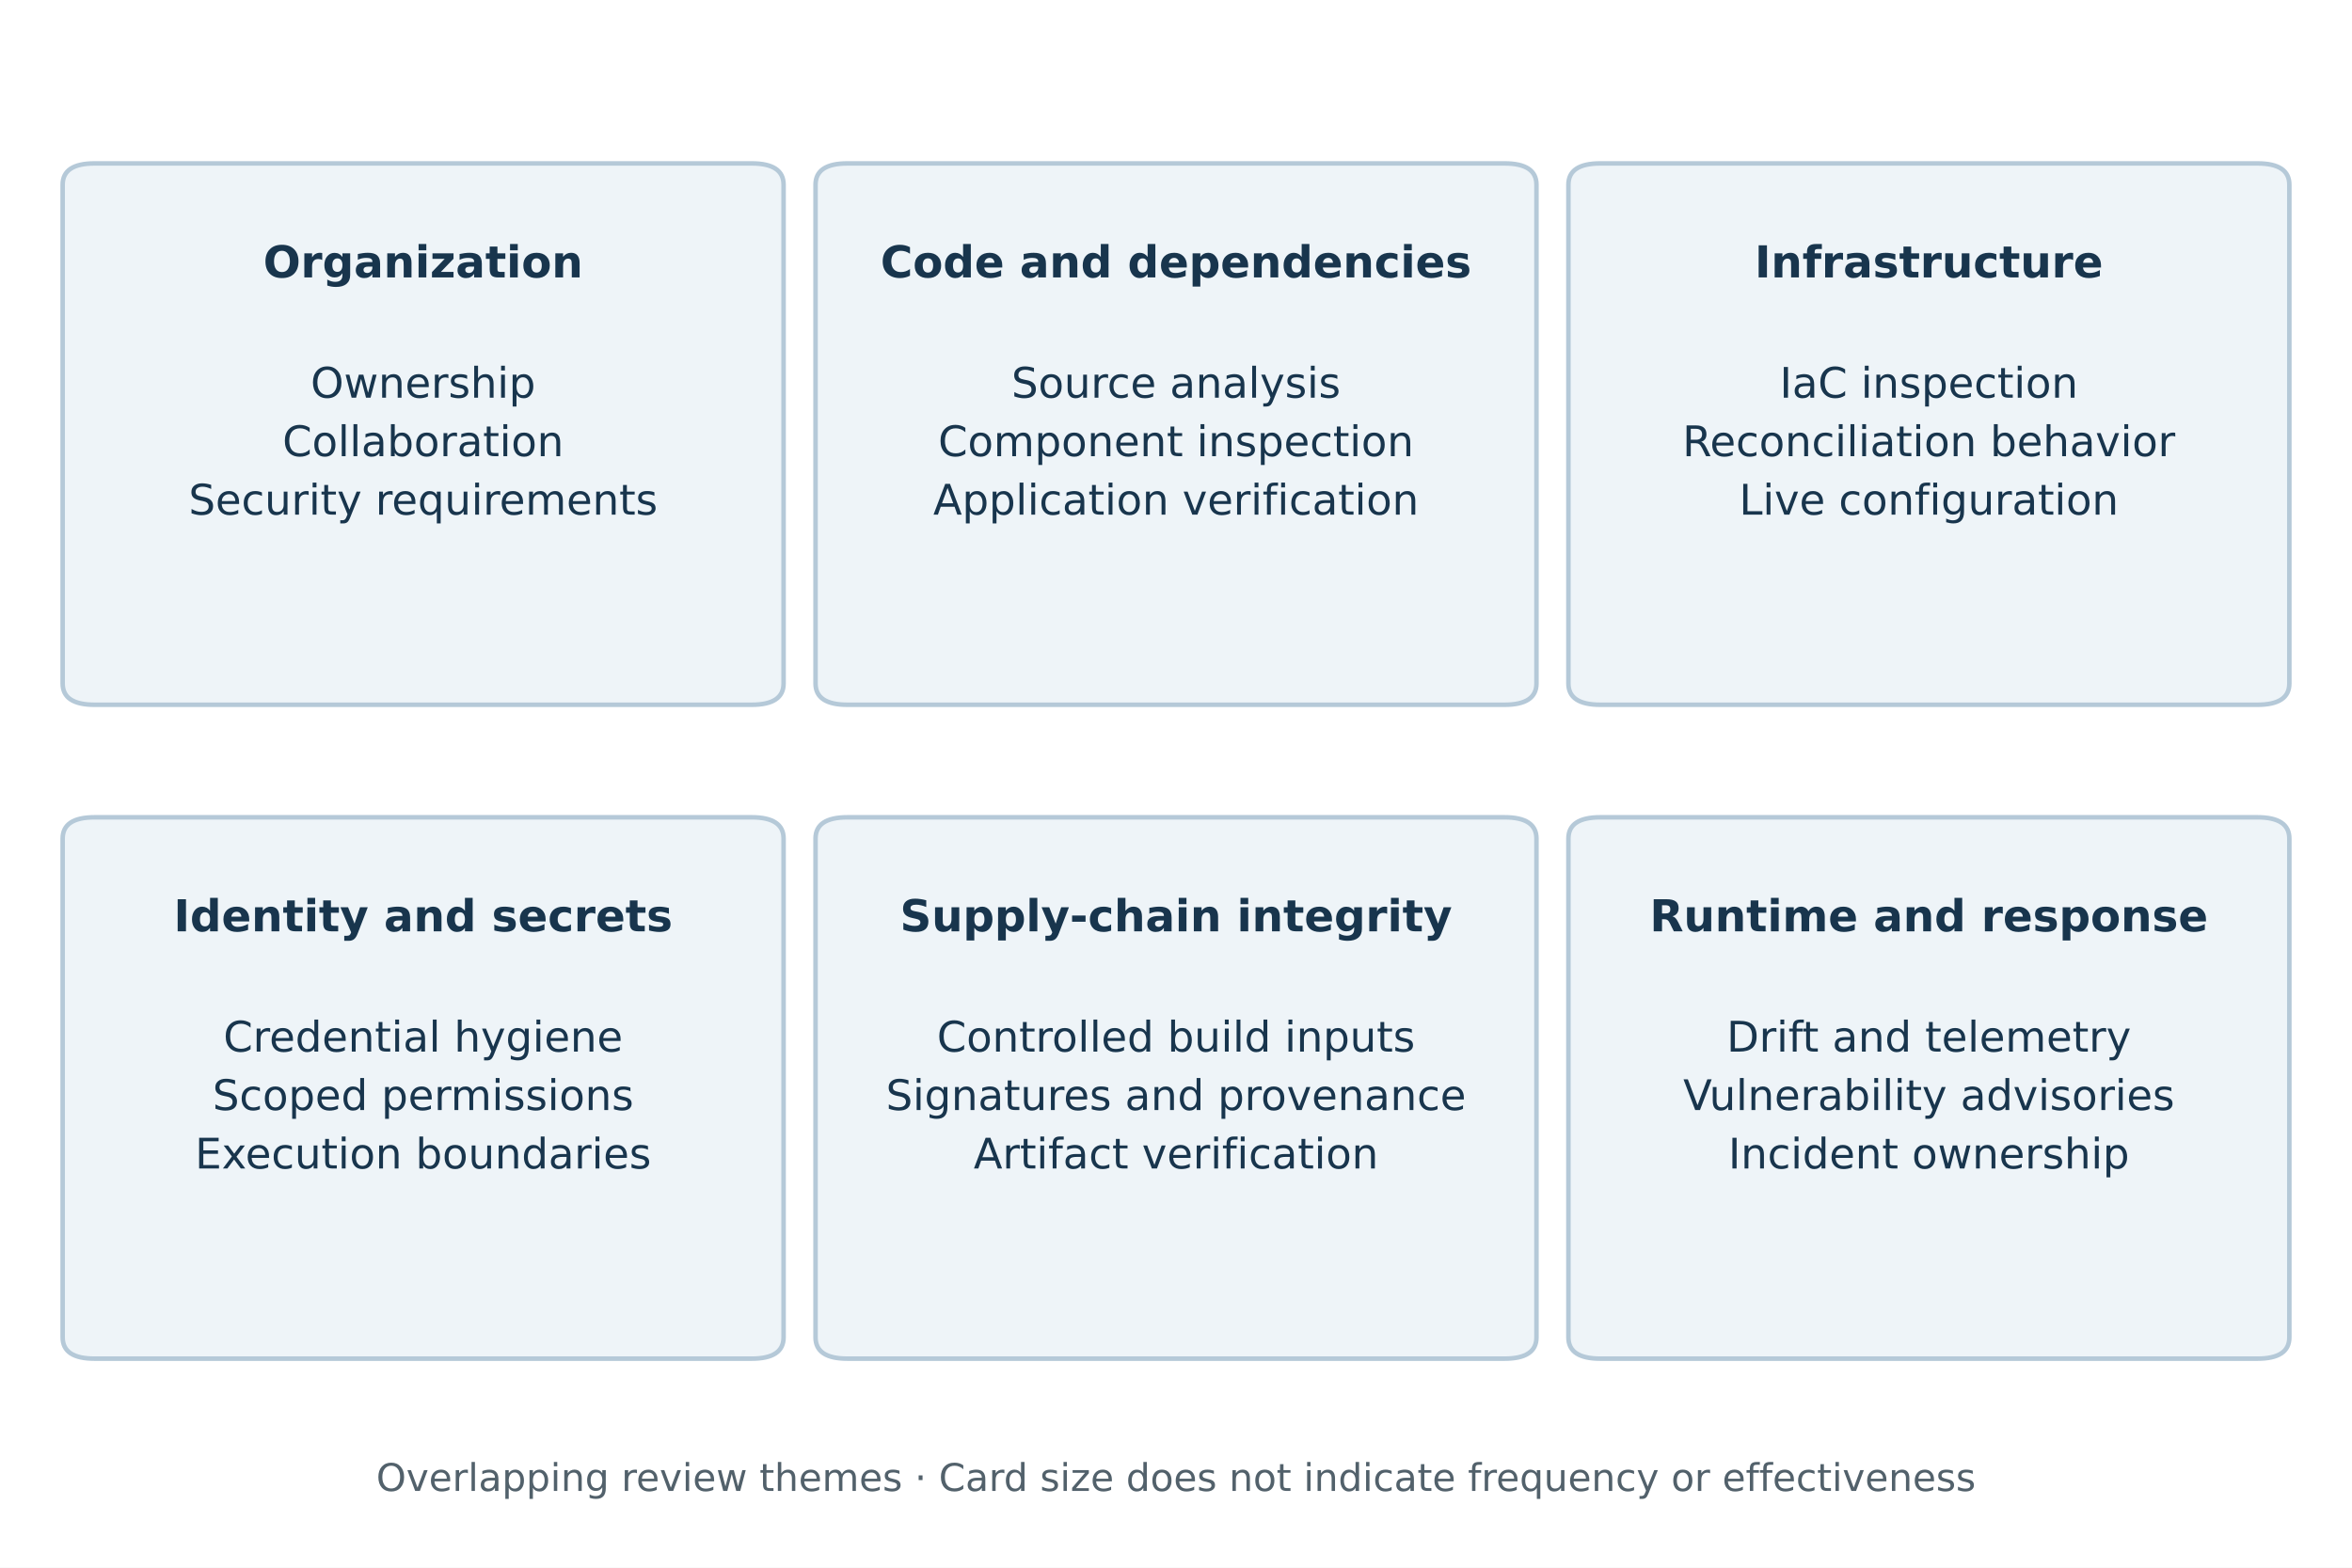
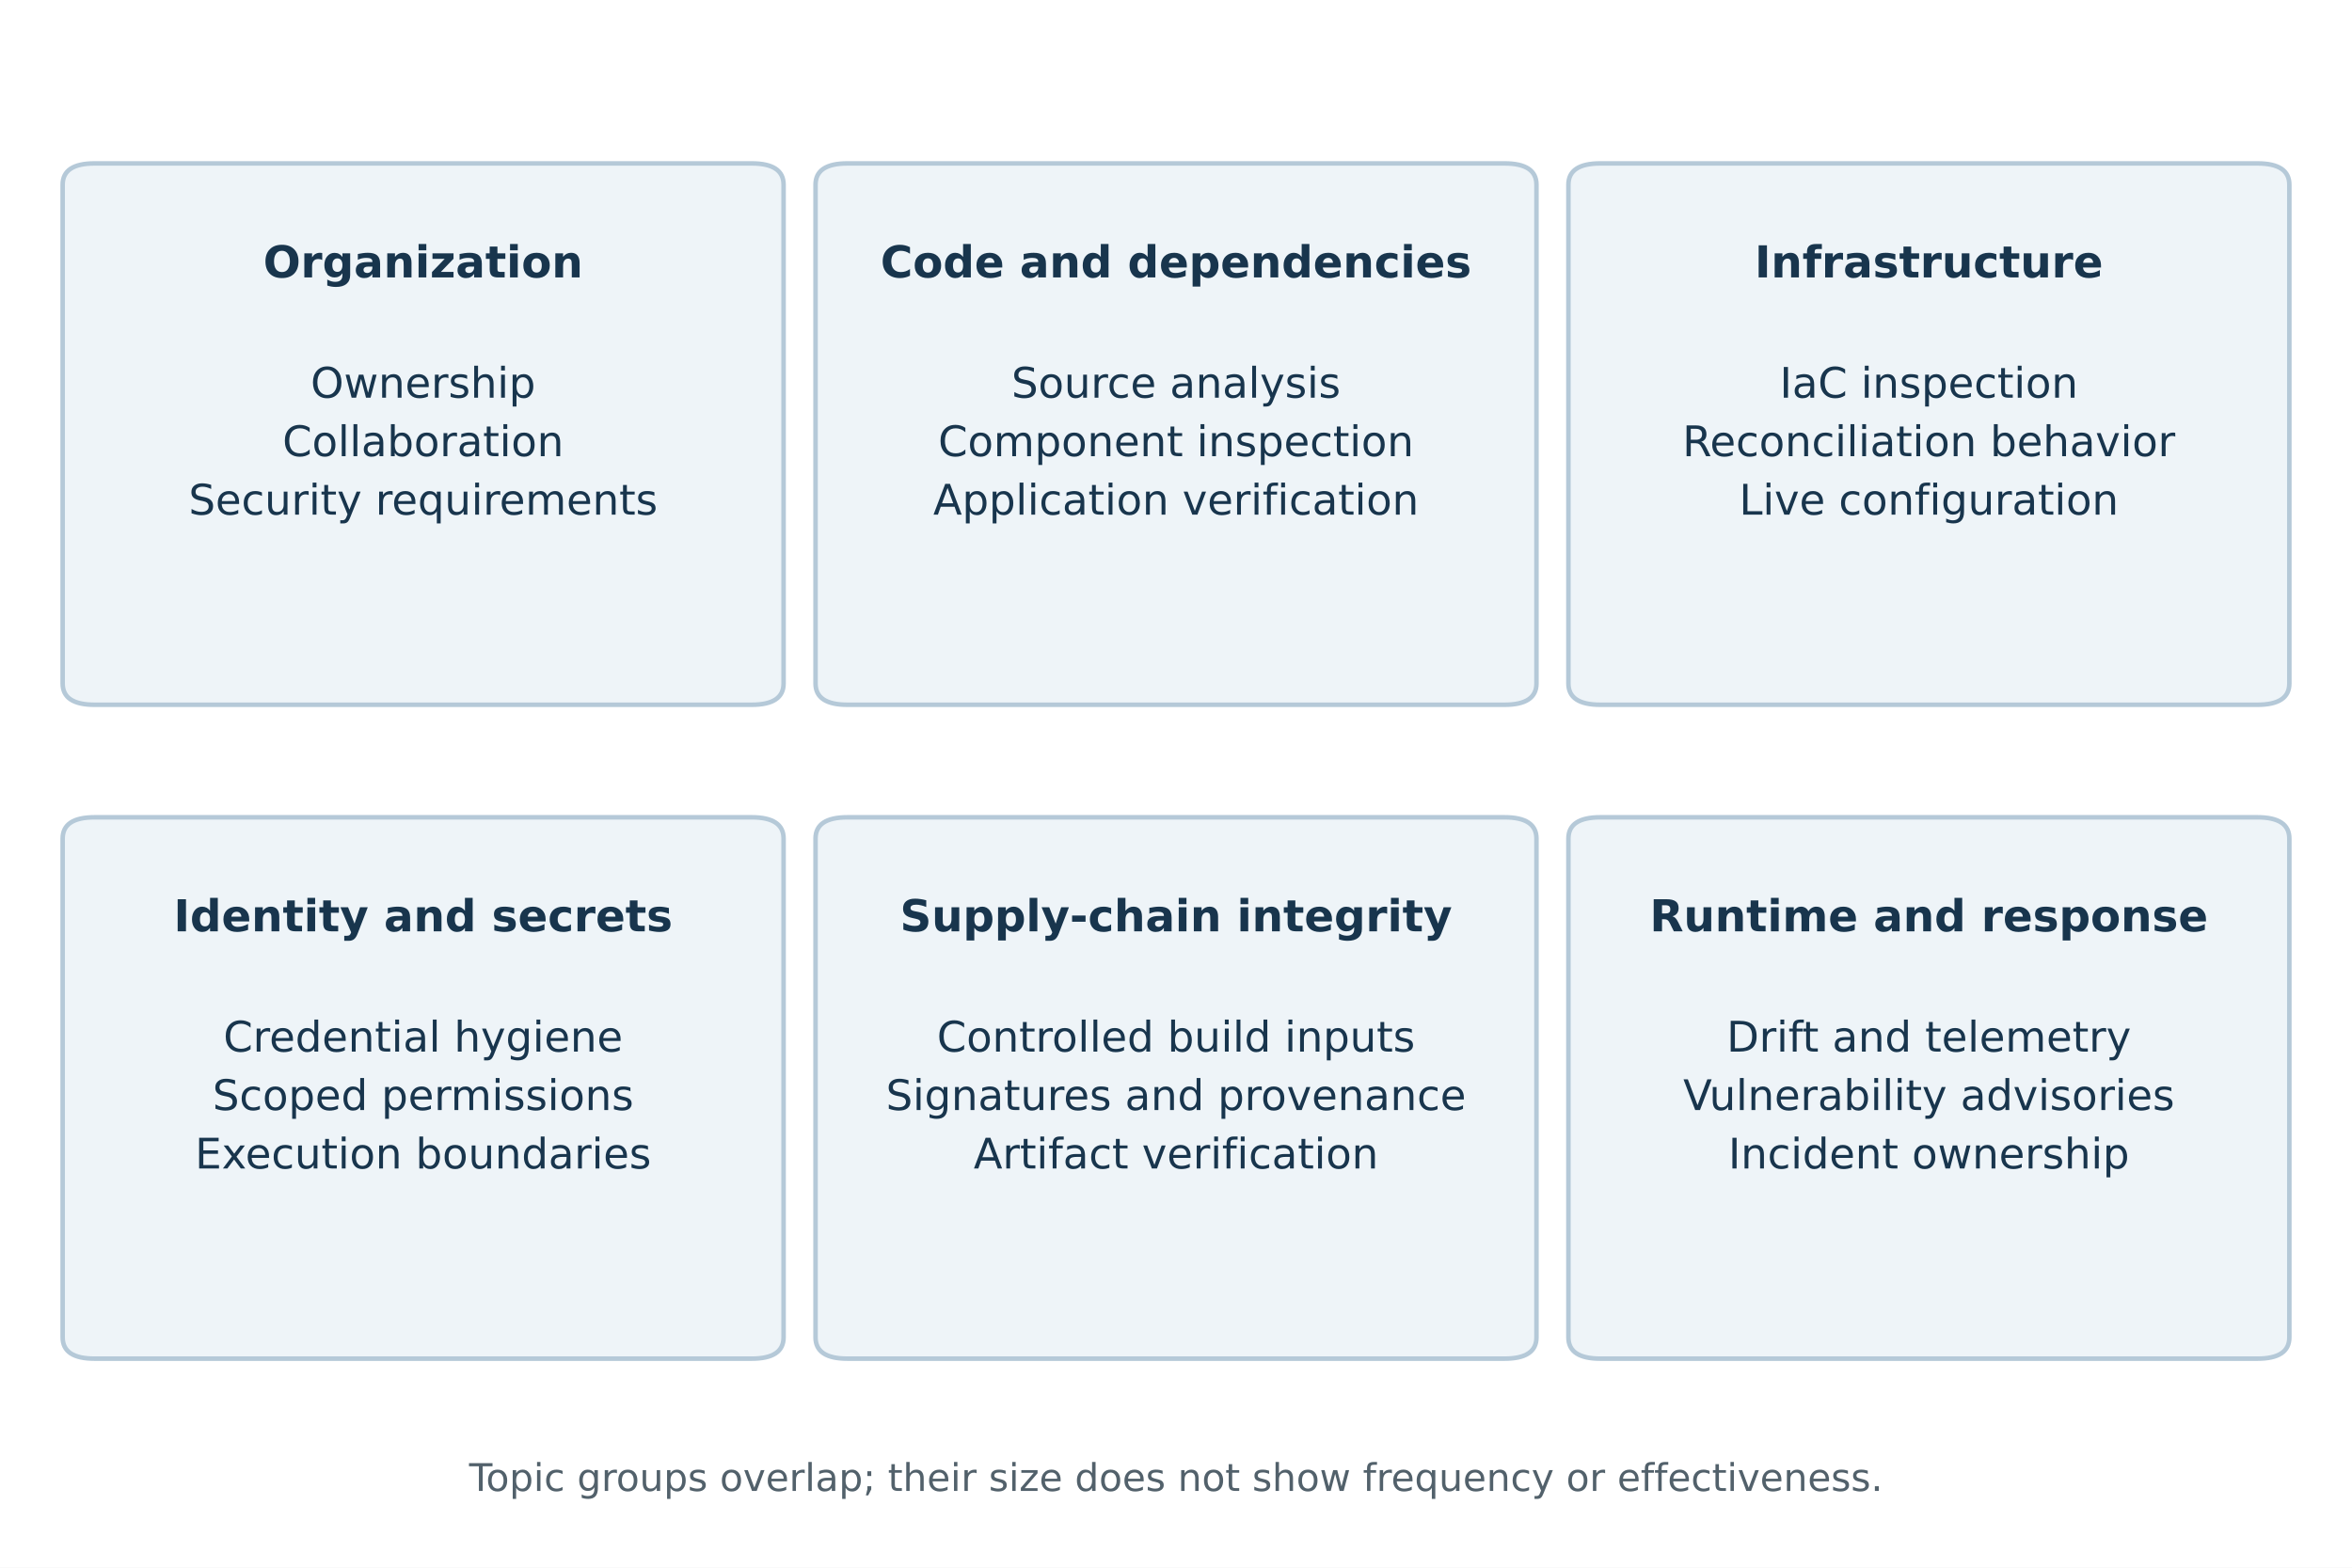
<svg xmlns="http://www.w3.org/2000/svg" width="518.4pt" height="345.6pt" viewBox="0 0 518.4 345.6" version="1.1">
  <defs>
    <style type="text/css">*{stroke-linejoin: round; stroke-linecap: butt}</style>
  </defs>
  <g id="figure_1">
    <g id="patch_1">
      <path d="M 0 345.6 L 518.4 345.6 L 518.4 0 L 0 0 z " style="fill: #ffffff" />
    </g>
    <g id="axes_1">
      <g id="patch_2">
-         <path d="M 20.85 155.368 L 165.67 155.368 Q 172.71 155.368 172.71 150.675 L 172.71 40.719 Q 172.71 36.025 165.67 36.025 L 20.85 36.025 Q 13.81 36.025 13.81 40.719 L 13.81 150.675 Q 13.81 155.368 20.85 155.368 z " clip-path="url(#p344296c6fd)" style="fill: #eef4f8; stroke: #b5c9d8; stroke-linejoin: miter" />
+         <path d="M 20.85 155.368 L 165.67 155.368 Q 172.71 155.368 172.71 150.675 L 172.71 40.719 Q 172.71 36.025 165.67 36.025 L 20.85 36.025 Q 13.81 36.025 13.81 40.719 L 13.81 150.675 Q 13.81 155.368 20.85 155.368 z " clip-path="url(#pd39eddec01)" style="fill: #eef4f8; stroke: #b5c9d8; stroke-linejoin: miter" />
      </g>
      <g id="patch_3">
-         <path d="M 186.79 155.368 L 331.61 155.368 Q 338.65 155.368 338.65 150.675 L 338.65 40.719 Q 338.65 36.025 331.61 36.025 L 186.79 36.025 Q 179.75 36.025 179.75 40.719 L 179.75 150.675 Q 179.75 155.368 186.79 155.368 z " clip-path="url(#p344296c6fd)" style="fill: #eef4f8; stroke: #b5c9d8; stroke-linejoin: miter" />
+         <path d="M 186.79 155.368 L 331.61 155.368 Q 338.65 155.368 338.65 150.675 L 338.65 40.719 Q 338.65 36.025 331.61 36.025 L 186.79 36.025 Q 179.75 36.025 179.75 40.719 L 179.75 150.675 Q 179.75 155.368 186.79 155.368 z " clip-path="url(#pd39eddec01)" style="fill: #eef4f8; stroke: #b5c9d8; stroke-linejoin: miter" />
      </g>
      <g id="patch_4">
-         <path d="M 352.73 155.368 L 497.55 155.368 Q 504.59 155.368 504.59 150.675 L 504.59 40.719 Q 504.59 36.025 497.55 36.025 L 352.73 36.025 Q 345.69 36.025 345.69 40.719 L 345.69 150.675 Q 345.69 155.368 352.73 155.368 z " clip-path="url(#p344296c6fd)" style="fill: #eef4f8; stroke: #b5c9d8; stroke-linejoin: miter" />
+         <path d="M 352.73 155.368 L 497.55 155.368 Q 504.59 155.368 504.59 150.675 L 504.59 40.719 Q 504.59 36.025 497.55 36.025 L 352.73 36.025 Q 345.69 36.025 345.69 40.719 L 345.69 150.675 Q 345.69 155.368 352.73 155.368 z " clip-path="url(#pd39eddec01)" style="fill: #eef4f8; stroke: #b5c9d8; stroke-linejoin: miter" />
      </g>
      <g id="patch_5">
-         <path d="M 20.85 299.518 L 165.67 299.518 Q 172.71 299.518 172.71 294.824 L 172.71 184.868 Q 172.71 180.175 165.67 180.175 L 20.85 180.175 Q 13.81 180.175 13.81 184.868 L 13.81 294.824 Q 13.81 299.518 20.85 299.518 z " clip-path="url(#p344296c6fd)" style="fill: #eef4f8; stroke: #b5c9d8; stroke-linejoin: miter" />
+         <path d="M 20.85 299.518 L 165.67 299.518 Q 172.71 299.518 172.71 294.824 L 172.71 184.868 Q 172.71 180.175 165.67 180.175 L 20.85 180.175 Q 13.81 180.175 13.81 184.868 L 13.81 294.824 Q 13.81 299.518 20.85 299.518 z " clip-path="url(#pd39eddec01)" style="fill: #eef4f8; stroke: #b5c9d8; stroke-linejoin: miter" />
      </g>
      <g id="patch_6">
-         <path d="M 186.79 299.518 L 331.61 299.518 Q 338.65 299.518 338.65 294.824 L 338.65 184.868 Q 338.65 180.175 331.61 180.175 L 186.79 180.175 Q 179.75 180.175 179.75 184.868 L 179.75 294.824 Q 179.75 299.518 186.79 299.518 z " clip-path="url(#p344296c6fd)" style="fill: #eef4f8; stroke: #b5c9d8; stroke-linejoin: miter" />
+         <path d="M 186.79 299.518 L 331.61 299.518 Q 338.65 299.518 338.65 294.824 L 338.65 184.868 Q 338.65 180.175 331.61 180.175 L 186.79 180.175 Q 179.75 180.175 179.75 184.868 L 179.75 294.824 Q 179.75 299.518 186.79 299.518 z " clip-path="url(#pd39eddec01)" style="fill: #eef4f8; stroke: #b5c9d8; stroke-linejoin: miter" />
      </g>
      <g id="patch_7">
-         <path d="M 352.73 299.518 L 497.55 299.518 Q 504.59 299.518 504.59 294.824 L 504.59 184.868 Q 504.59 180.175 497.55 180.175 L 352.73 180.175 Q 345.69 180.175 345.69 184.868 L 345.69 294.824 Q 345.69 299.518 352.73 299.518 z " clip-path="url(#p344296c6fd)" style="fill: #eef4f8; stroke: #b5c9d8; stroke-linejoin: miter" />
+         <path d="M 352.73 299.518 L 497.55 299.518 Q 504.59 299.518 504.59 294.824 L 504.59 184.868 Q 504.59 180.175 497.55 180.175 L 352.73 180.175 Q 345.69 180.175 345.69 184.868 L 345.69 294.824 Q 345.69 299.518 352.73 299.518 z " clip-path="url(#pd39eddec01)" style="fill: #eef4f8; stroke: #b5c9d8; stroke-linejoin: miter" />
      </g>
      <g id="text_1">
-         <text style="font-size: 8.4px; font-family: 'DejaVu Sans'; text-anchor: middle; fill: #52616b" x="259.2" y="328.683" transform="rotate(-0 259.2 328.6829)">Overlapping review themes · Card size does not indicate frequency or effectiveness</text>
+         <text style="font-size: 8.4px; font-family: 'DejaVu Sans'; text-anchor: middle; fill: #52616b" x="259.2" y="328.683" transform="rotate(-0 259.2 328.6829)">Topic groups overlap; their size does not show frequency or effectiveness.</text>
      </g>
      <g id="text_2">
        <text style="font-weight: 700; font-size: 9.7px; font-family: 'DejaVu Sans'; text-anchor: middle; fill: #18354d" x="93.26" y="61.163" transform="rotate(-0 93.26016 61.16312)">Organization</text>
      </g>
      <g id="text_3">
        <text style="font-size: 9.3px; font-family: 'DejaVu Sans'; fill: #18354d" transform="translate(68.46403 87.67775)">Ownership</text>
        <text style="font-size: 9.3px; font-family: 'DejaVu Sans'; fill: #18354d" transform="translate(62.26936 100.565)">Collaboration</text>
        <text style="font-size: 9.3px; font-family: 'DejaVu Sans'; fill: #18354d" transform="translate(41.57686 113.4523)">Security requirements</text>
      </g>
      <g id="text_4">
        <text style="font-weight: 700; font-size: 9.7px; font-family: 'DejaVu Sans'; text-anchor: middle; fill: #18354d" x="259.2" y="61.163" transform="rotate(-0 259.2 61.16312)">Code and dependencies</text>
      </g>
      <g id="text_5">
        <text style="font-size: 9.3px; font-family: 'DejaVu Sans'; fill: #18354d" transform="translate(222.9264 87.67775)">Source analysis</text>
        <text style="font-size: 9.3px; font-family: 'DejaVu Sans'; fill: #18354d" transform="translate(206.7872 100.565)">Component inspection</text>
        <text style="font-size: 9.3px; font-family: 'DejaVu Sans'; fill: #18354d" transform="translate(205.6814 113.4523)">Application verification</text>
      </g>
      <g id="text_6">
        <text style="font-weight: 700; font-size: 9.7px; font-family: 'DejaVu Sans'; text-anchor: middle; fill: #18354d" x="425.14" y="61.163" transform="rotate(-0 425.1398 61.16312)">Infrastructure</text>
      </g>
      <g id="text_7">
        <text style="font-size: 9.3px; font-family: 'DejaVu Sans'; fill: #18354d" transform="translate(392.2556 87.67775)">IaC inspection</text>
        <text style="font-size: 9.3px; font-family: 'DejaVu Sans'; fill: #18354d" transform="translate(370.8307 100.565)">Reconciliation behavior</text>
        <text style="font-size: 9.3px; font-family: 'DejaVu Sans'; fill: #18354d" transform="translate(383.3211 113.4523)">Live configuration</text>
      </g>
      <g id="text_8">
        <text style="font-weight: 700; font-size: 9.7px; font-family: 'DejaVu Sans'; text-anchor: middle; fill: #18354d" x="93.26" y="205.313" transform="rotate(-0 93.26016 205.3129)">Identity and secrets</text>
      </g>
      <g id="text_9">
        <text style="font-size: 9.3px; font-family: 'DejaVu Sans'; fill: #18354d" transform="translate(49.23846 231.8275)">Credential hygiene</text>
        <text style="font-size: 9.3px; font-family: 'DejaVu Sans'; fill: #18354d" transform="translate(46.84735 244.7148)">Scoped permissions</text>
        <text style="font-size: 9.3px; font-family: 'DejaVu Sans'; fill: #18354d" transform="translate(42.98567 257.602)">Execution boundaries</text>
      </g>
      <g id="text_10">
        <text style="font-weight: 700; font-size: 9.7px; font-family: 'DejaVu Sans'; text-anchor: middle; fill: #18354d" x="259.2" y="205.313" transform="rotate(-0 259.2 205.3129)">Supply-chain integrity</text>
      </g>
      <g id="text_11">
        <text style="font-size: 9.3px; font-family: 'DejaVu Sans'; fill: #18354d" transform="translate(206.5155 231.8275)">Controlled build inputs</text>
        <text style="font-size: 9.3px; font-family: 'DejaVu Sans'; fill: #18354d" transform="translate(195.264 244.7148)">Signatures and provenance</text>
        <text style="font-size: 9.3px; font-family: 'DejaVu Sans'; fill: #18354d" transform="translate(214.5898 257.602)">Artifact verification</text>
      </g>
      <g id="text_12">
        <text style="font-weight: 700; font-size: 9.7px; font-family: 'DejaVu Sans'; text-anchor: middle; fill: #18354d" x="425.14" y="205.313" transform="rotate(-0 425.1398 205.3129)">Runtime and response</text>
      </g>
      <g id="text_13">
        <text style="font-size: 9.3px; font-family: 'DejaVu Sans'; fill: #18354d" transform="translate(380.5587 231.8275)">Drift and telemetry</text>
        <text style="font-size: 9.3px; font-family: 'DejaVu Sans'; fill: #18354d" transform="translate(370.9841 244.7148)">Vulnerability advisories</text>
        <text style="font-size: 9.3px; font-family: 'DejaVu Sans'; fill: #18354d" transform="translate(380.9307 257.602)">Incident ownership</text>
      </g>
    </g>
  </g>
  <defs>
-     <clipPath id="p344296c6fd">
+     <clipPath id="pd39eddec01">
      <rect x="7.776" y="5.184" width="502.848" height="335.232" />
    </clipPath>
  </defs>
</svg>
